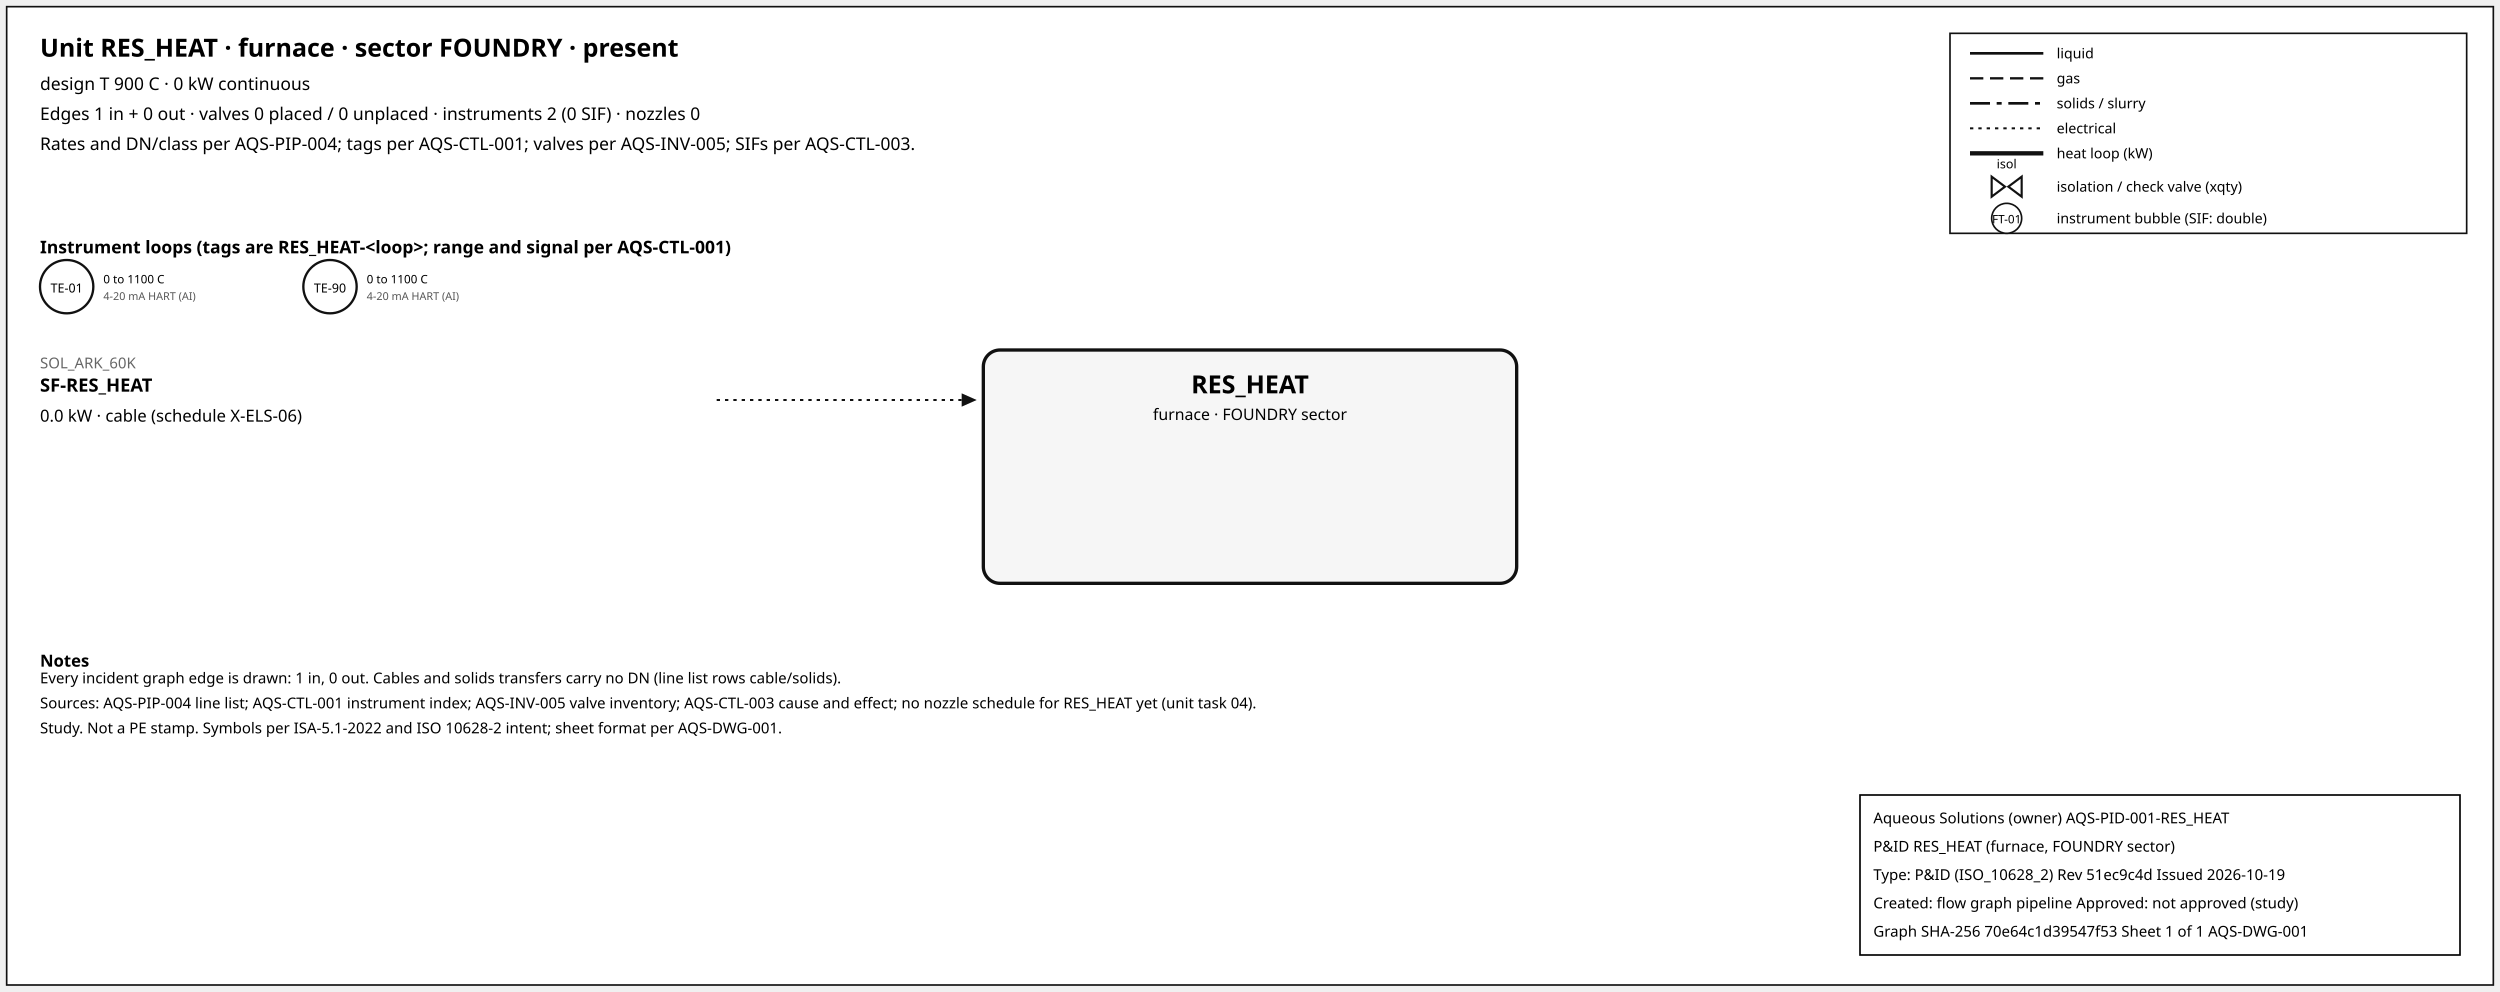
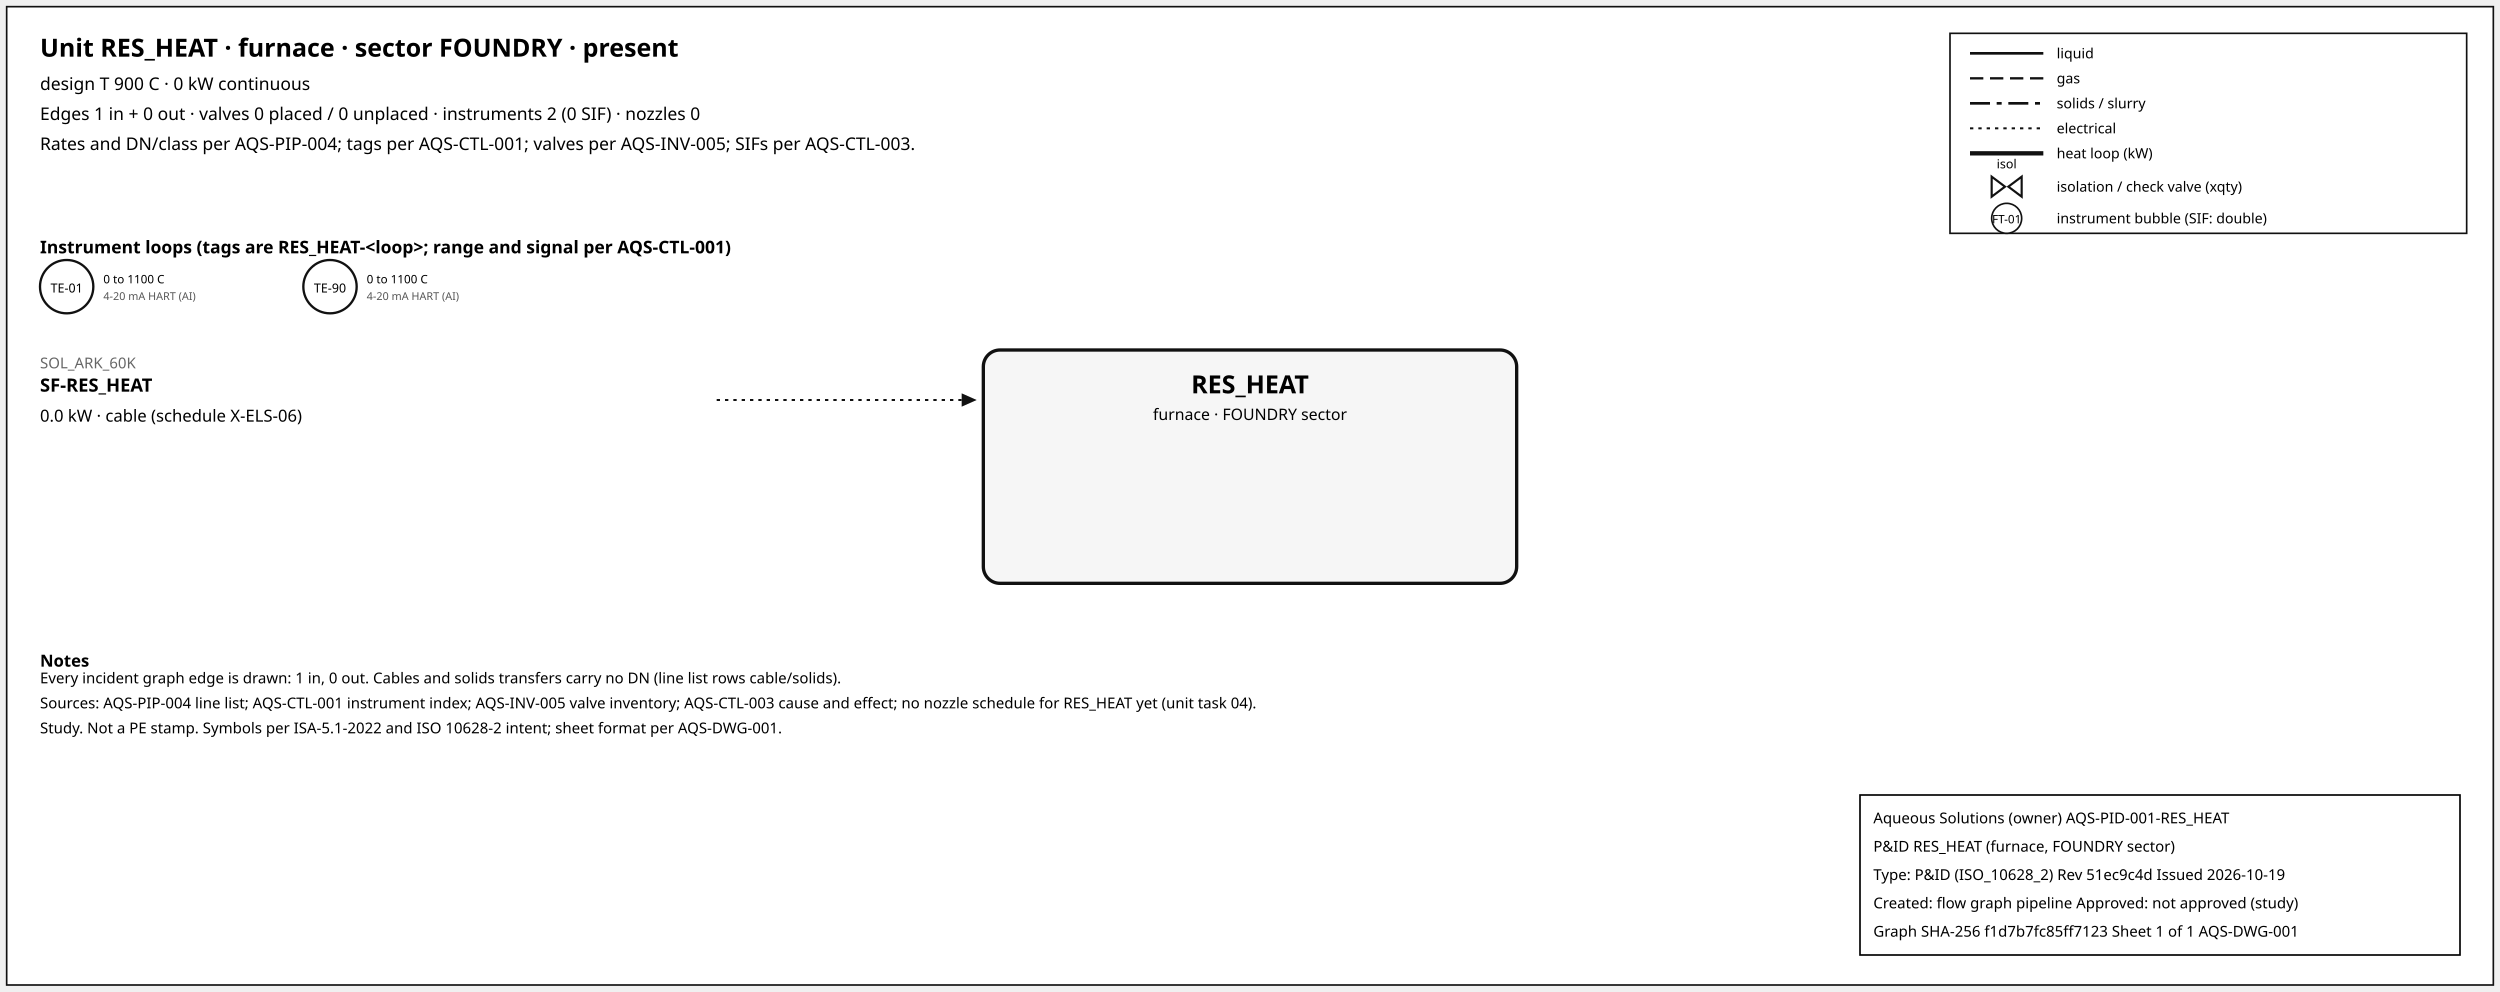
<svg xmlns="http://www.w3.org/2000/svg" width="1500" height="595" font-family="sans-serif">
  <rect x="4" y="4" width="1492" height="587" fill="white" stroke="#111" />
  <text x="24" y="34" font-size="15" font-weight="600">Unit RES_HEAT · furnace · sector FOUNDRY · present</text>
  <text x="24" y="54" font-size="10.5">design T 900 C · 0 kW continuous</text>
  <text x="24" y="72" font-size="10.5">Edges 1 in + 0 out · valves 0 placed / 0 unplaced · instruments 2 (0 SIF) · nozzles 0</text>
  <text x="24" y="90" font-size="10.5">Rates and DN/class per AQS-PIP-004; tags per AQS-CTL-001; valves per AQS-INV-005; SIFs per AQS-CTL-003.</text>
  <rect x="1170" y="20" width="310" height="120" fill="white" stroke="#111" />
  <line x1="1182" y1="32" x2="1226" y2="32" stroke="#111" stroke-width="1.6" />
  <text x="1234" y="35" font-size="8.5">liquid</text>
  <line x1="1182" y1="47" x2="1226" y2="47" stroke="#111" stroke-width="1.4" stroke-dasharray="8,4" />
  <text x="1234" y="50" font-size="8.5">gas</text>
  <line x1="1182" y1="62" x2="1226" y2="62" stroke="#111" stroke-width="1.6" stroke-dasharray="12,4,3,4" />
  <text x="1234" y="65" font-size="8.5">solids / slurry</text>
  <line x1="1182" y1="77" x2="1226" y2="77" stroke="#111" stroke-width="1.2" stroke-dasharray="2,3" />
  <text x="1234" y="80" font-size="8.5">electrical</text>
  <line x1="1182" y1="92" x2="1226" y2="92" stroke="#111" stroke-width="2.6" />
  <text x="1234" y="95" font-size="8.5">heat loop (kW)</text>
  <path d="M 1195.0,106 L 1203.0,112 L 1195.0,118 Z M 1213.0,106 L 1205.0,112 L 1213.0,118 Z" fill="white" stroke="#111" stroke-width="1.3" />
  <text x="1204.0" y="101.0" font-size="7.5" text-anchor="middle">isol</text>
  <text x="1234" y="115" font-size="8.5">isolation / check valve (xqty)</text>
  <circle cx="1204" cy="131" r="9" fill="white" stroke="#111" />
  <text x="1204" y="134" font-size="7" text-anchor="middle">FT-01</text>
  <text x="1234" y="134" font-size="8.5">instrument bubble (SIF: double)</text>
  <text x="24" y="152" font-size="10.5" font-weight="600">Instrument loops (tags are RES_HEAT-&lt;loop&gt;; range and signal per AQS-CTL-001)</text>
  <circle cx="40" cy="172" r="16" fill="white" stroke="#111" stroke-width="1.4" />
  <text x="40" y="175.5" font-size="7.5" text-anchor="middle">TE-01</text>
  <text x="62" y="170" font-size="7">0 to 1100 C</text>
  <text x="62" y="180" font-size="6.5" fill="#555">4-20 mA HART (AI)</text>
  <circle cx="198" cy="172" r="16" fill="white" stroke="#111" stroke-width="1.4" />
  <text x="198" y="175.5" font-size="7.5" text-anchor="middle">TE-90</text>
  <text x="220" y="170" font-size="7">0 to 1100 C</text>
  <text x="220" y="180" font-size="6.5" fill="#555">4-20 mA HART (AI)</text>
  <rect x="590" y="210" width="320" height="140" rx="10" fill="#f6f6f6" stroke="#111" stroke-width="2" />
  <text x="750.0" y="236" font-size="15" font-weight="700" text-anchor="middle">RES_HEAT</text>
  <text x="750.0" y="252" font-size="9.5" text-anchor="middle">furnace · FOUNDRY sector</text>
  <line x1="430" y1="240" x2="577" y2="240" stroke="#111" stroke-width="1.2" stroke-dasharray="2,3" class="edge-in" />
  <polygon points="586,240 577,236 577,244" fill="#111" />
  <text x="24" y="221" font-size="9" fill="#666" text-anchor="start">SOL_ARK_60K</text>
  <text x="24" y="235" font-size="11" font-weight="600" text-anchor="start">SF-RES_HEAT</text>
  <text x="24" y="253" font-size="10" text-anchor="start">0.0 kW · cable (schedule X-ELS-06)</text>
  <text x="24" y="400" font-size="10" font-weight="600">Notes</text>
  <text x="24" y="410" font-size="9">Every incident graph edge is drawn: 1 in, 0 out. Cables and solids transfers carry no DN (line list rows cable/solids).</text>
  <text x="24" y="425" font-size="9">Sources: AQS-PIP-004 line list; AQS-CTL-001 instrument index; AQS-INV-005 valve inventory; AQS-CTL-003 cause and effect; no nozzle schedule for RES_HEAT yet (unit task 04).</text>
  <text x="24" y="440" font-size="9">Study. Not a PE stamp. Symbols per ISA-5.1-2022 and ISO 10628-2 intent; sheet format per AQS-DWG-001.</text>
  <g id="aqs-title-block">
    <rect x="1116" y="477" width="360" height="96" fill="white" stroke="black" stroke-width="1" />
    <text x="1124" y="494" font-size="9">Aqueous Solutions (owner)   AQS-PID-001-RES_HEAT</text>
    <text x="1124" y="511" font-size="9">P&amp;ID RES_HEAT (furnace, FOUNDRY sector)</text>
    <text x="1124" y="528" font-size="9">Type: P&amp;ID (ISO_10628_2)   Rev 51ec9c4d   Issued 2026-10-19</text>
    <text x="1124" y="545" font-size="9">Created: flow graph pipeline   Approved: not approved (study)</text>
-     <text x="1124" y="562" font-size="9">Graph SHA-256 70e64c1d39547f53   Sheet 1 of 1   AQS-DWG-001</text>
+     <text x="1124" y="562" font-size="9">Graph SHA-256 f1d7b7fc85ff7123   Sheet 1 of 1   AQS-DWG-001</text>
  </g>
</svg>
